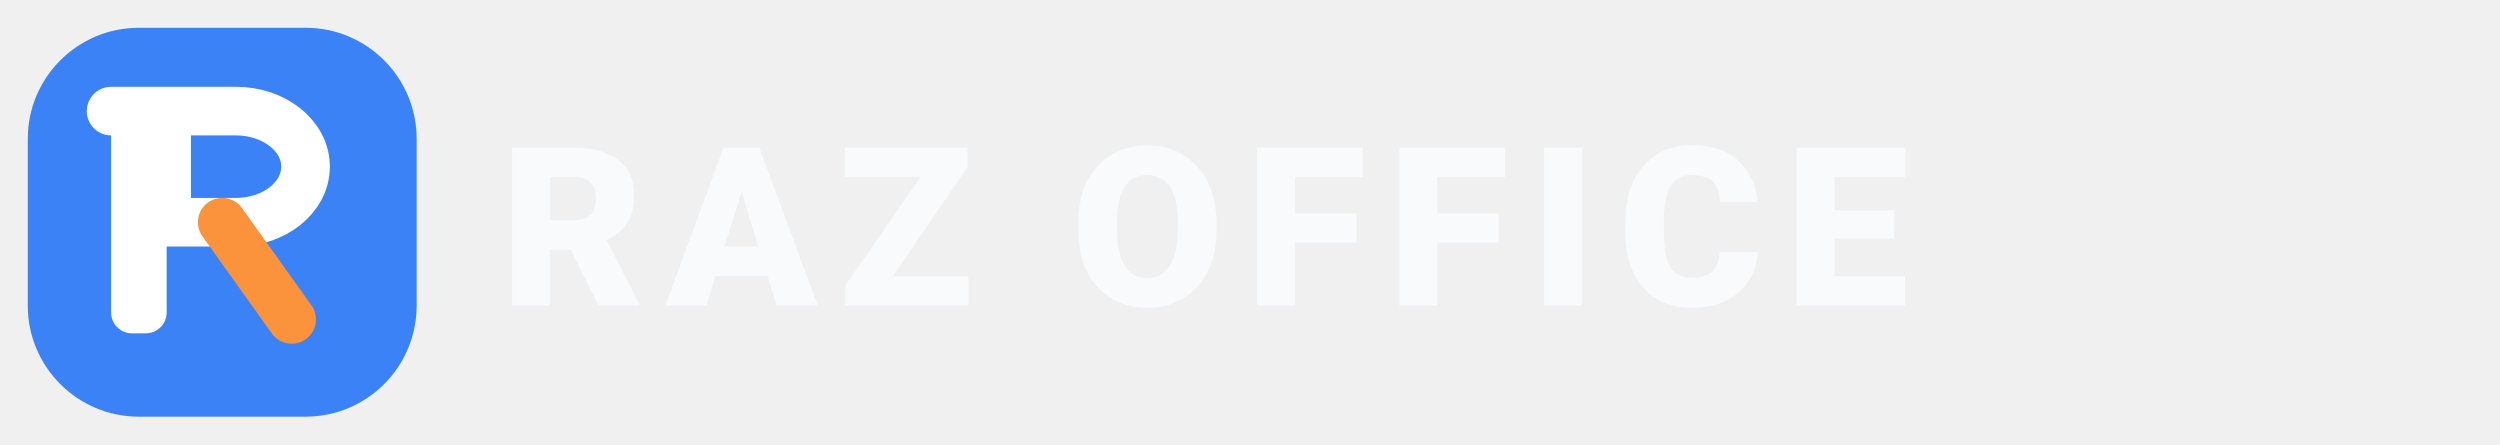
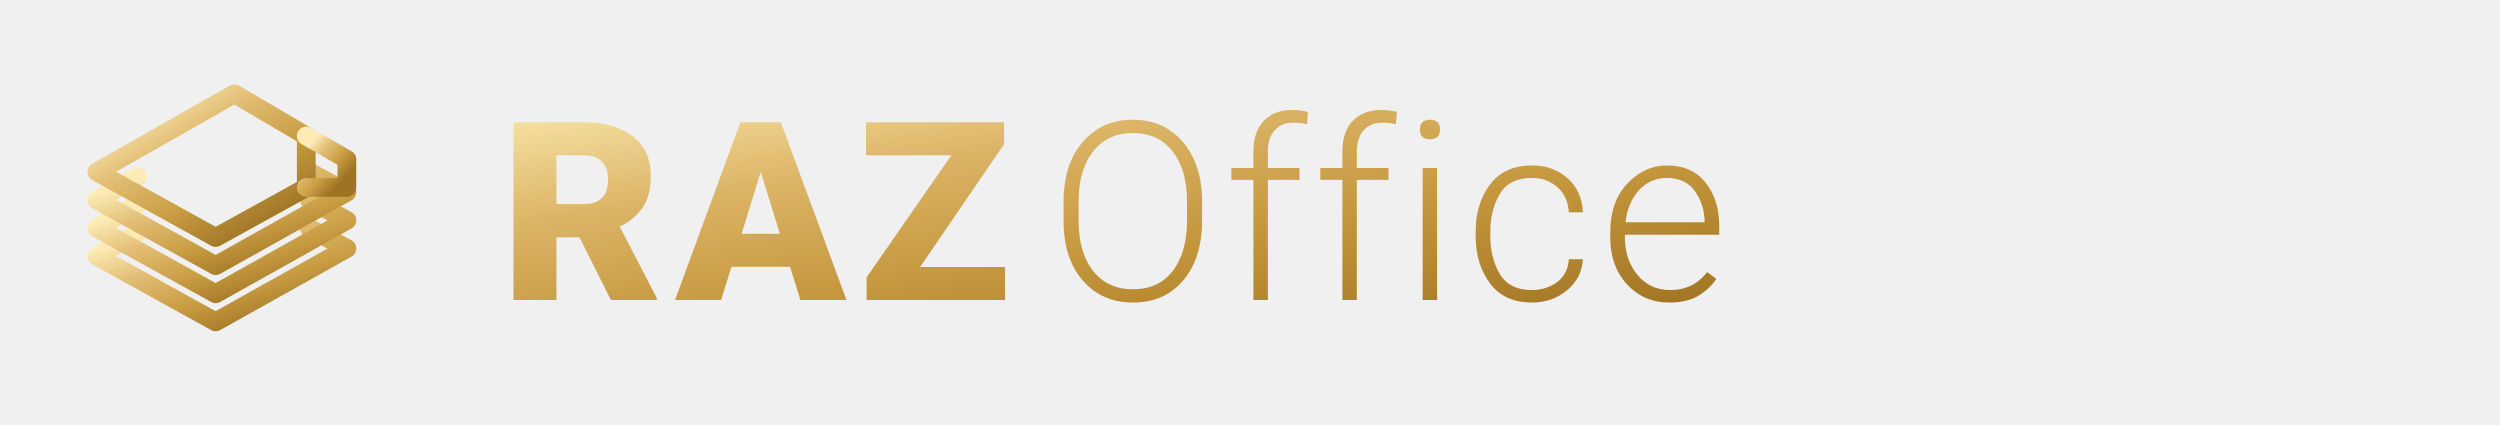
- <svg xmlns="http://www.w3.org/2000/svg" width="180" height="32" viewBox="0 0 180 32" fill="none">
-   <rect x="2" y="2" width="28" height="28" rx="8" fill="#3B82F6" />
-   <rect x="8" y="8" width="4" height="16" rx="1.5" fill="white" />
-   <path d="M8 8H17C19.761 8 22 9.791 22 12C22 14.209 19.761 16 17 16H12V8" stroke="white" stroke-width="3.5" stroke-linecap="round" stroke-linejoin="round" />
-   <path d="M16 16L21 23" stroke="#FB923C" stroke-width="3.5" stroke-linecap="round" />
-   <text x="36" y="22" font-family="system-ui, -apple-system, 'Segoe UI', Roboto, sans-serif" font-size="16" font-weight="900" letter-spacing="1.5" fill="#F8FAFC">RAZ OFFICE</text>
+ <svg xmlns="http://www.w3.org/2000/svg" width="200" height="34" viewBox="0 0 200 34" fill="none">
+   <defs>
+     <linearGradient id="razGoldNameWhite" x1="0%" y1="0%" x2="100%" y2="100%">
+       <stop offset="0%" stop-color="#F8E4A7" />
+       <stop offset="30%" stop-color="#DCB466" />
+       <stop offset="65%" stop-color="#C2943A" />
+       <stop offset="100%" stop-color="#A17424" />
+     </linearGradient>
+     <linearGradient id="razGoldIconWhite" x1="15%" y1="10%" x2="85%" y2="90%">
+       <stop offset="0%" stop-color="#FCEBB6" />
+       <stop offset="30%" stop-color="#E2BE74" />
+       <stop offset="65%" stop-color="#C99D43" />
+       <stop offset="100%" stop-color="#9E7324" />
+     </linearGradient>
+   </defs>
+   <svg x="2" y="1" width="32" height="32" viewBox="0 0 256 256">
+     <g stroke-linecap="round" stroke-linejoin="round">
+       <path d="M 72 141 L 46 156 L 122 198 L 206 151 L 182 138" stroke="url(#razGoldIconWhite)" stroke-width="12" />
+       <path d="M 72 123 L 46 138 L 122 180 L 206 133 L 182 120" stroke="url(#razGoldIconWhite)" stroke-width="12" />
+       <path d="M 72 105 L 46 120 L 122 162 L 206 115 L 182 102" stroke="url(#razGoldIconWhite)" stroke-width="12" />
+       <path d="M 46 102 L 134 52 L 180 79 L 180 112 L 122 144 Z" stroke="url(#razGoldIconWhite)" stroke-width="12" />
+       <path d="M 180 79 L 206 94 L 206 112 L 180 112" stroke="url(#razGoldIconWhite)" stroke-width="12" />
+     </g>
+   </svg>
+   <text x="40" y="24" font-family="system-ui, -apple-system, 'Segoe UI', Roboto, 'Montserrat', sans-serif" fill="url(#razGoldNameWhite)">
+     <tspan font-size="20" font-weight="900" letter-spacing="1">RAZ </tspan>
+     <tspan font-size="20" font-weight="300" letter-spacing="0.5">Office</tspan>
+   </text>
</svg>
